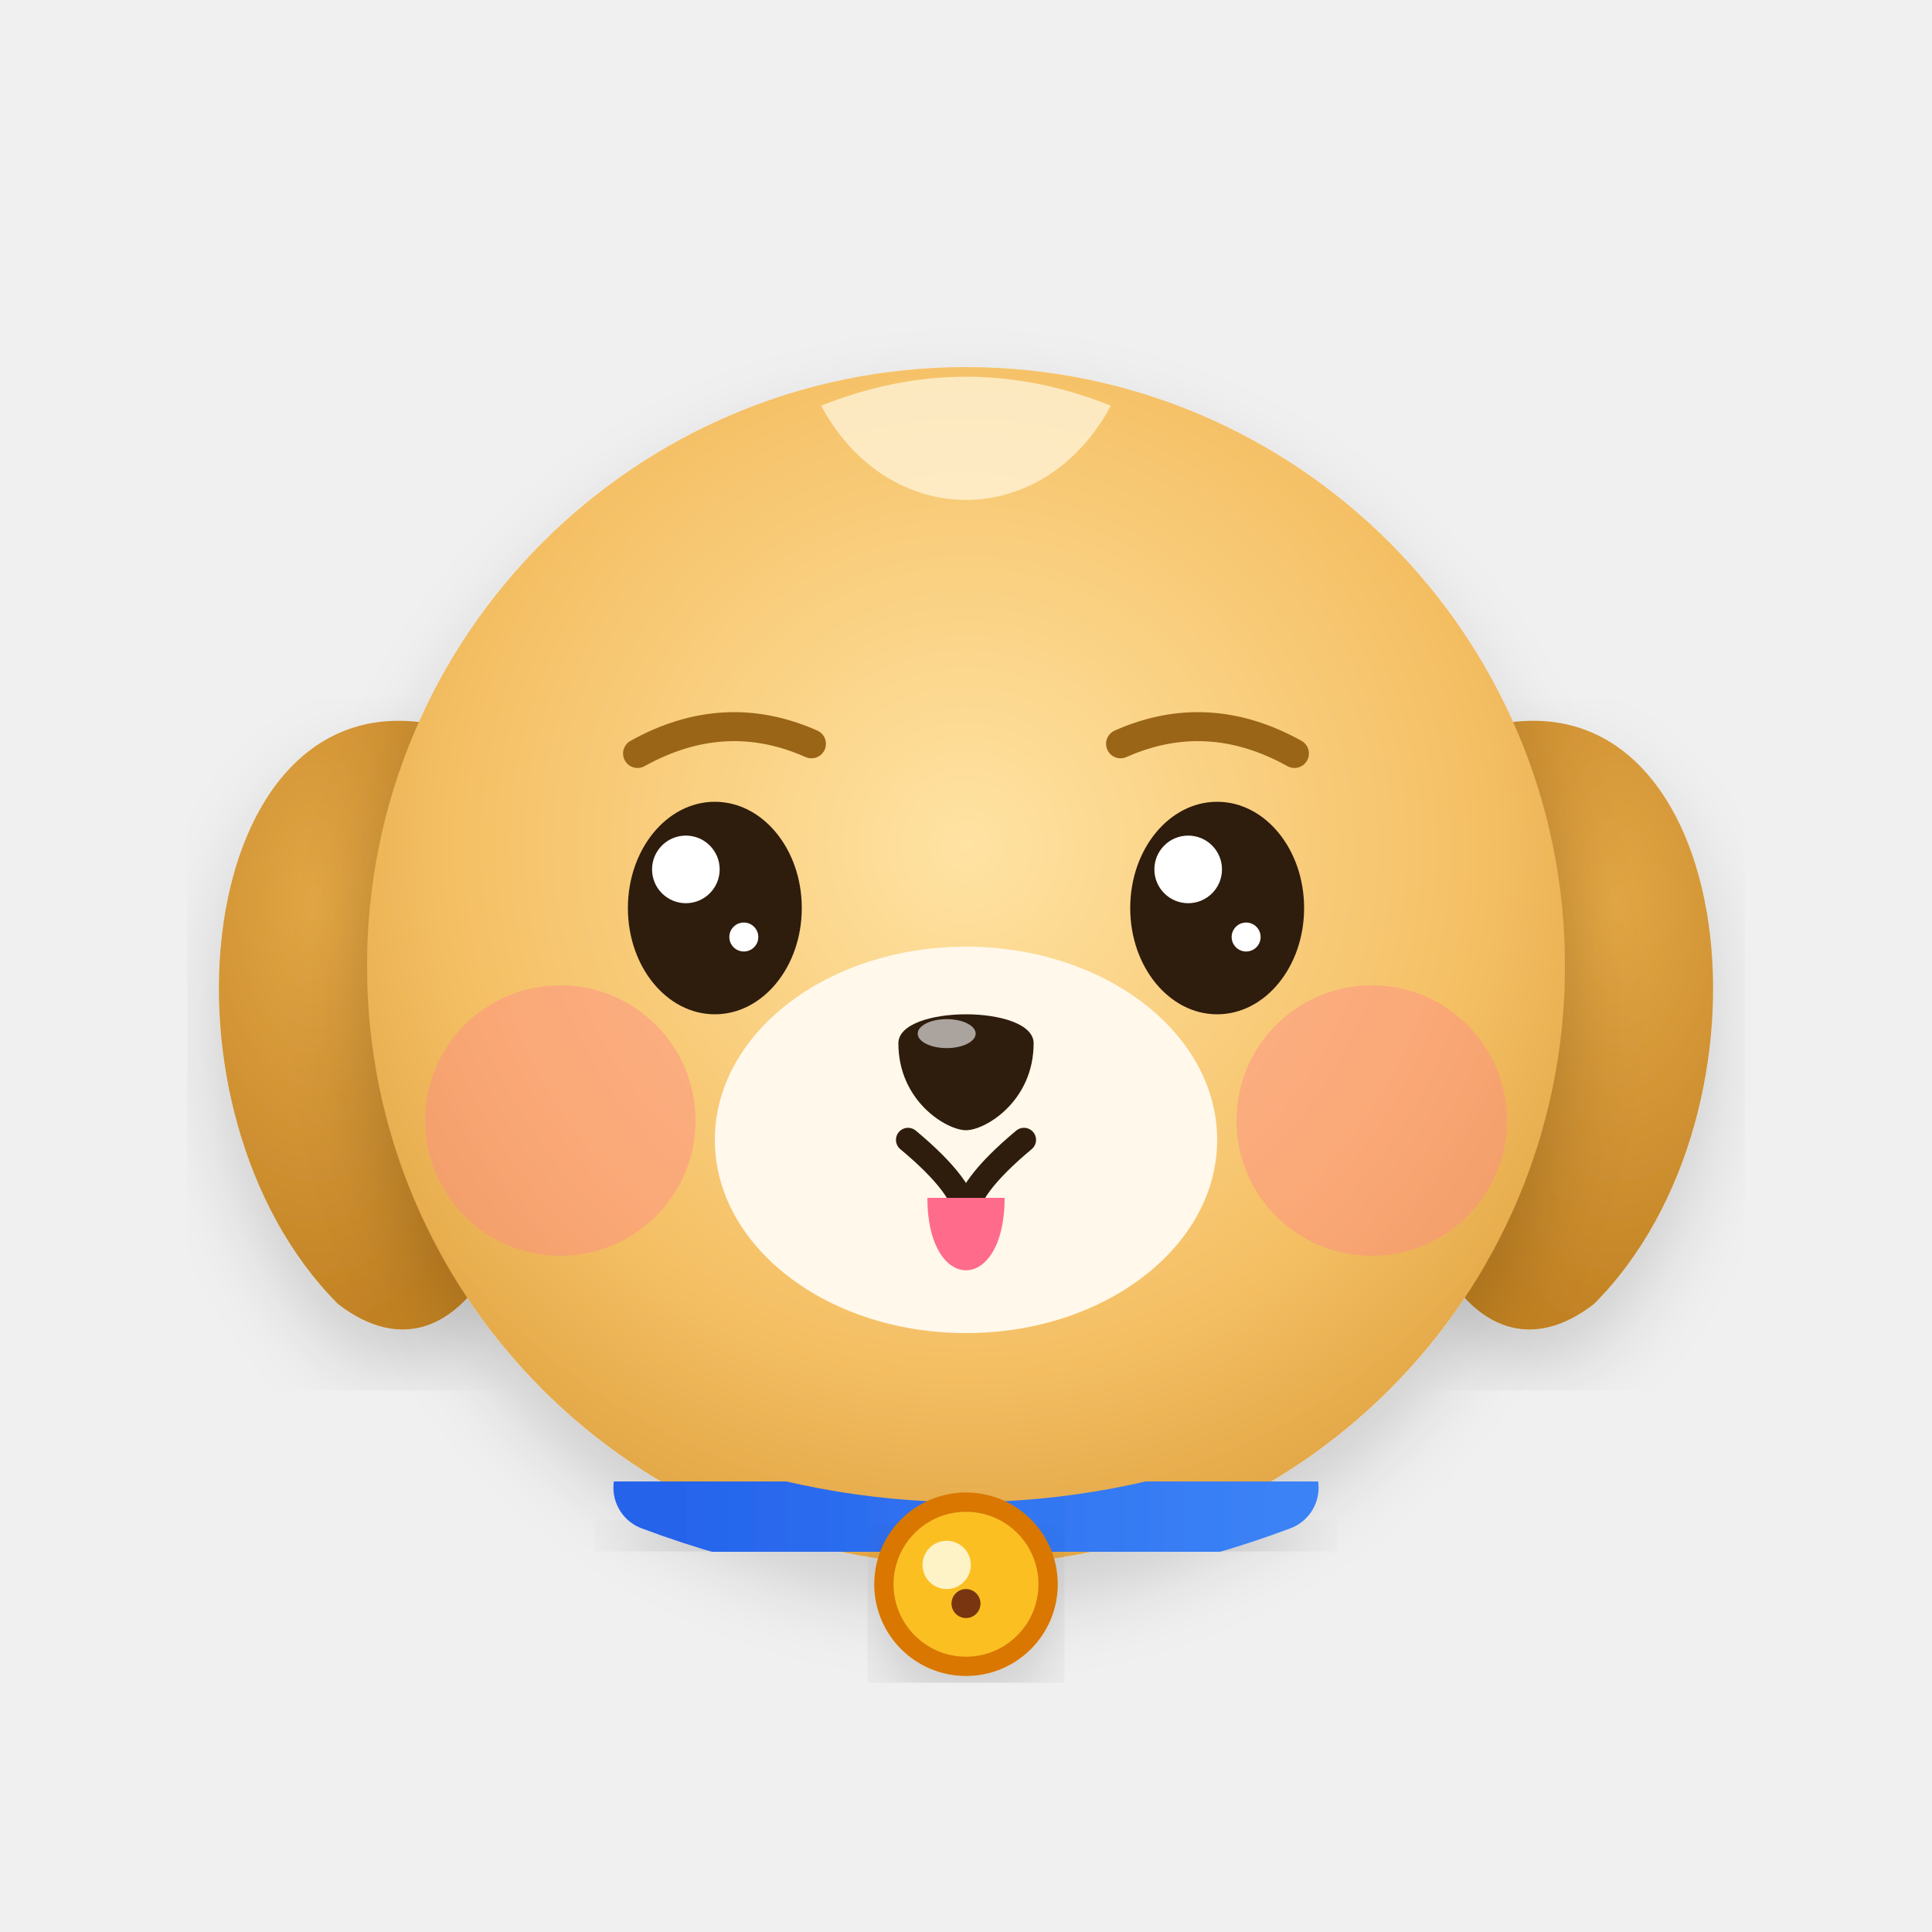
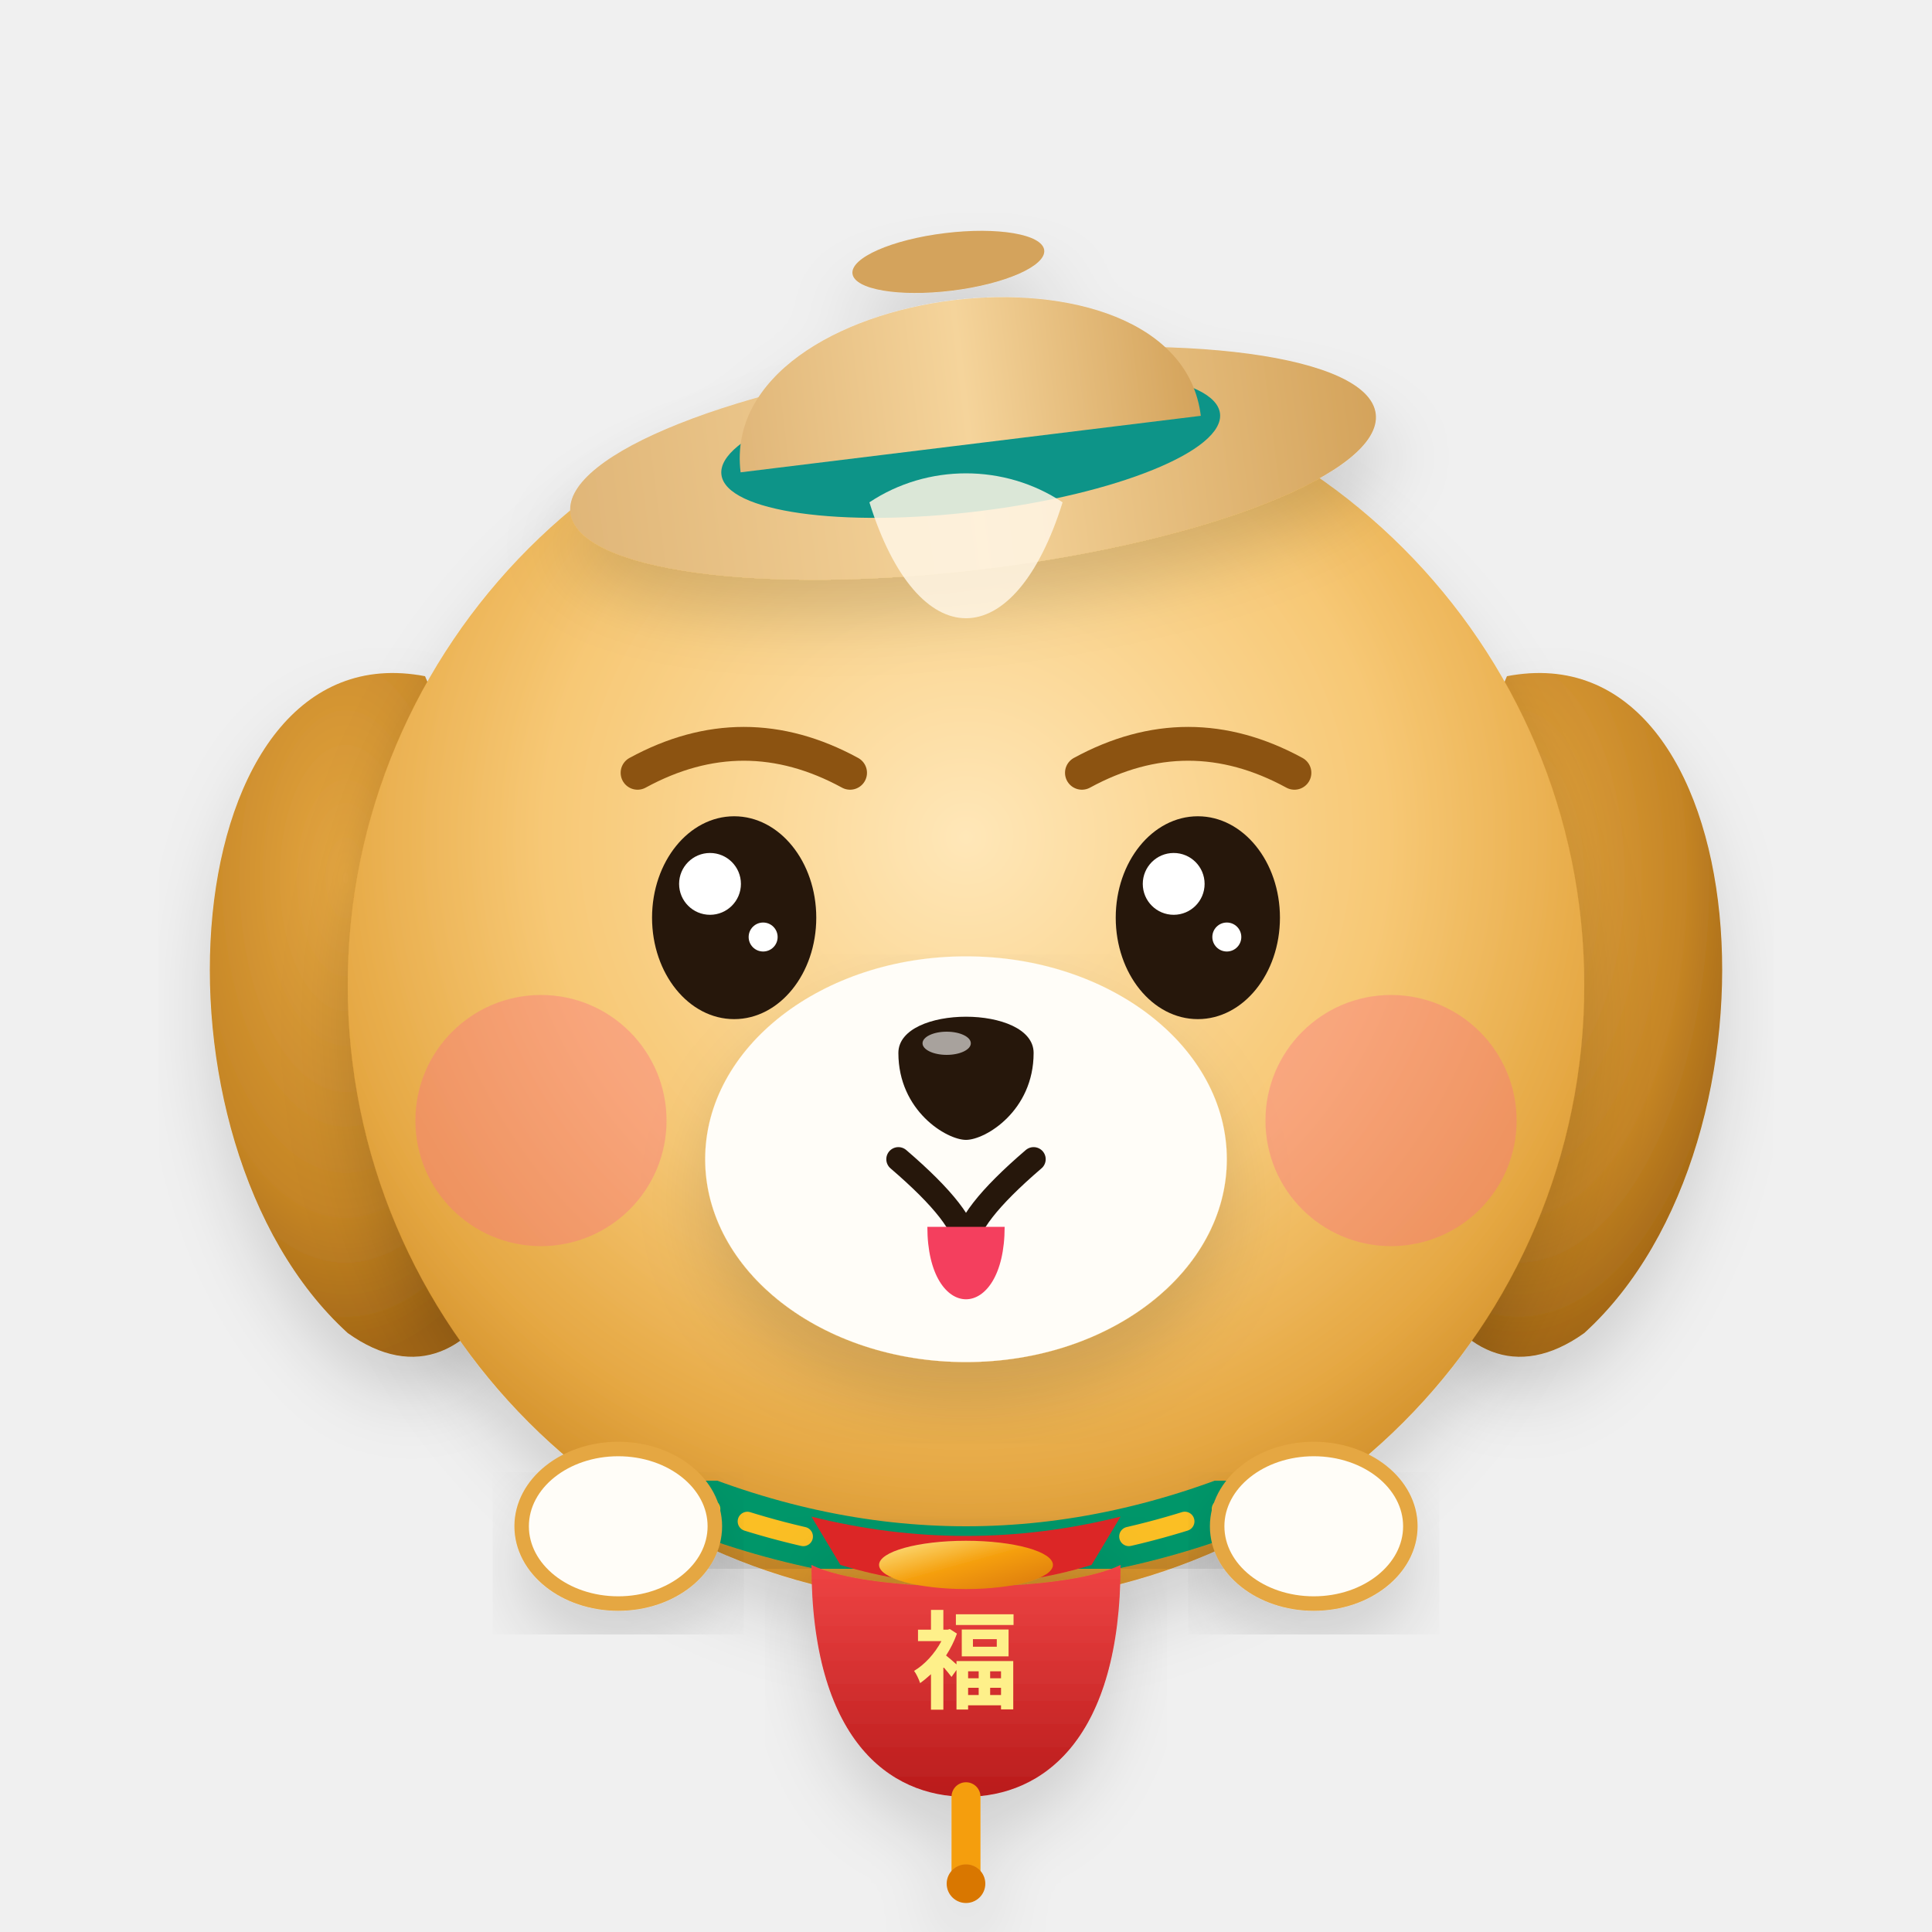
<svg xmlns="http://www.w3.org/2000/svg" viewBox="0 0 200 200" width="100%" height="100%">
  <defs>
-     <radialGradient id="pupBody" cx="50%" cy="40%" r="60%">
-       <stop offset="0%" stop-color="#FFE3A3" />
-       <stop offset="70%" stop-color="#F5C065" />
-       <stop offset="100%" stop-color="#E2A645" />
+     <radialGradient id="pupBody" cx="50%" cy="38%" r="62%">
+       <stop offset="0%" stop-color="#FFE7B8" />
+       <stop offset="55%" stop-color="#F7C875" />
+       <stop offset="85%" stop-color="#E5A742" />
+       <stop offset="100%" stop-color="#D08E28" />
    </radialGradient>
-     <radialGradient id="earGradL" cx="30%" cy="30%" r="70%">
-       <stop offset="0%" stop-color="#E2A645" />
-       <stop offset="100%" stop-color="#C28224" />
+     <radialGradient id="earGrad" cx="40%" cy="30%" r="70%">
+       <stop offset="0%" stop-color="#E5A742" />
+       <stop offset="70%" stop-color="#C58525" />
+       <stop offset="100%" stop-color="#A26615" />
    </radialGradient>
-     <radialGradient id="earGradR" cx="70%" cy="30%" r="70%">
-       <stop offset="0%" stop-color="#E2A645" />
-       <stop offset="100%" stop-color="#C28224" />
-     </radialGradient>
-     <linearGradient id="collarGrad" x1="0%" y1="0%" x2="100%" y2="0%">
-       <stop offset="0%" stop-color="#2563EB" />
-       <stop offset="100%" stop-color="#3B82F6" />
+     <linearGradient id="pouchGrad" x1="0%" y1="0%" x2="0%" y2="100%">
+       <stop offset="0%" stop-color="#EF4444" />
+       <stop offset="100%" stop-color="#B91C1C" />
    </linearGradient>
-     <filter id="shadow" x="-10%" y="-10%" width="120%" height="120%">
-       <feDropShadow dx="0" dy="4" stdDeviation="4" flood-opacity="0.15" />
+     <linearGradient id="goldGrad" x1="0%" y1="0%" x2="100%" y2="100%">
+       <stop offset="0%" stop-color="#FDE68A" />
+       <stop offset="50%" stop-color="#F59E0B" />
+       <stop offset="100%" stop-color="#D97706" />
+     </linearGradient>
+     <linearGradient id="strawGrad" x1="0%" y1="0%" x2="100%" y2="0%">
+       <stop offset="0%" stop-color="#E0B678" />
+       <stop offset="50%" stop-color="#F5D49B" />
+       <stop offset="100%" stop-color="#D4A35B" />
+     </linearGradient>
+     <filter id="softShadow" x="-15%" y="-10%" width="130%" height="130%">
+       <feDropShadow dx="0" dy="4" stdDeviation="3.5" flood-opacity="0.14" />
    </filter>
  </defs>
-   <path d="M 45,75 C 20,70 15,115 35,135 C 48,145 58,125 55,100 Z" fill="url(#earGradL)" filter="url(#shadow)" />
-   <path d="M 155,75 C 180,70 185,115 165,135 C 152,145 142,125 145,100 Z" fill="url(#earGradR)" filter="url(#shadow)" />
-   <circle cx="100" cy="100" r="62" fill="url(#pupBody)" filter="url(#shadow)" />
-   <path d="M 85,42 C 95,38 105,38 115,42 C 108,55 92,55 85,42 Z" fill="#FFF2D6" opacity="0.8" />
-   <circle cx="58" cy="116" r="14" fill="#FF8A8A" opacity="0.45" />
-   <circle cx="142" cy="116" r="14" fill="#FF8A8A" opacity="0.45" />
-   <ellipse cx="74" cy="94" rx="9" ry="11" fill="#2E1C0C" />
-   <circle cx="71" cy="90" r="3.5" fill="#FFFFFF" />
-   <circle cx="77" cy="97" r="1.5" fill="#FFFFFF" />
-   <ellipse cx="126" cy="94" rx="9" ry="11" fill="#2E1C0C" />
-   <circle cx="123" cy="90" r="3.5" fill="#FFFFFF" />
-   <circle cx="129" cy="97" r="1.5" fill="#FFFFFF" />
-   <path d="M 66,78 Q 75,73 84,77" fill="none" stroke="#9A6517" stroke-width="3" stroke-linecap="round" />
-   <path d="M 134,78 Q 125,73 116,77" fill="none" stroke="#9A6517" stroke-width="3" stroke-linecap="round" />
-   <ellipse cx="100" cy="118" rx="26" ry="20" fill="#FFF8EB" />
-   <path d="M 93,108 C 93,104 107,104 107,108 C 107,114 102,117 100,117 C 98,117 93,114 93,108 Z" fill="#2E1C0C" />
-   <ellipse cx="98" cy="107" rx="3" ry="1.5" fill="#FFFFFF" opacity="0.6" />
-   <path d="M 94,118 Q 100,123 100,126 Q 100,123 106,118" fill="none" stroke="#2E1C0C" stroke-width="2.5" stroke-linecap="round" />
-   <path d="M 96,124 C 96,134 104,134 104,124 Z" fill="#FF6B8B" />
-   <path d="M 68,154 Q 100,166 132,154" fill="none" stroke="url(#collarGrad)" stroke-width="9" stroke-linecap="round" filter="url(#shadow)" />
-   <circle cx="100" cy="164" r="8.5" fill="#FBBF24" stroke="#D97706" stroke-width="2" filter="url(#shadow)" />
-   <circle cx="98" cy="162" r="2.5" fill="#FEF3C7" />
-   <circle cx="100" cy="166" r="1.5" fill="#78350F" />
+   <path d="M 44,70 C 18,65 14,118 36,138 C 50,148 60,126 56,98 Z" fill="url(#earGrad)" filter="url(#softShadow)" />
+   <path d="M 156,70 C 182,65 186,118 164,138 C 150,148 140,126 144,98 Z" fill="url(#earGrad)" filter="url(#softShadow)" />
+   <circle cx="100" cy="102" r="64" fill="url(#pupBody)" filter="url(#softShadow)" />
+   <g transform="rotate(-7 100 42)" filter="url(#softShadow)">
+     <ellipse cx="100" cy="48" rx="42" ry="11" fill="url(#strawGrad)" />
+     <ellipse cx="100" cy="46" rx="26" ry="7" fill="#0D9488" />
+     <path d="M 76,46 C 76,26 124,26 124,46 Z" fill="url(#strawGrad)" />
+     <ellipse cx="100" cy="27" rx="10" ry="3" fill="#D4A35B" />
+   </g>
+   <path d="M 90,52 C 96,48 104,48 110,52 C 105,68 95,68 90,52 Z" fill="#FFF6E5" opacity="0.85" />
+   <path d="M 66,80 Q 77,74 88,80" fill="none" stroke="#8C5311" stroke-width="3.5" stroke-linecap="round" />
+   <path d="M 134,80 Q 123,74 112,80" fill="none" stroke="#8C5311" stroke-width="3.5" stroke-linecap="round" />
+   <ellipse cx="76" cy="95" rx="8.5" ry="10.5" fill="#26170B" />
+   <circle cx="73.5" cy="91.5" r="3.2" fill="#FFFFFF" />
+   <circle cx="79" cy="97" r="1.5" fill="#FFFFFF" />
+   <ellipse cx="124" cy="95" rx="8.5" ry="10.5" fill="#26170B" />
+   <circle cx="121.5" cy="91.5" r="3.2" fill="#FFFFFF" />
+   <circle cx="127" cy="97" r="1.5" fill="#FFFFFF" />
+   <ellipse cx="100" cy="120" rx="27" ry="21" fill="#FFFDF8" filter="url(#softShadow)" />
+   <path d="M 93,109 C 93,104 107,104 107,109 C 107,115 102,118 100,118 C 98,118 93,115 93,109 Z" fill="#26170B" />
+   <ellipse cx="98" cy="108" rx="2.5" ry="1.2" fill="#FFFFFF" opacity="0.6" />
+   <path d="M 93,120 Q 100,126 100,129 Q 100,126 107,120" fill="none" stroke="#26170B" stroke-width="2.5" stroke-linecap="round" />
+   <path d="M 96,127 C 96,137 104,137 104,127 Z" fill="#F43F5E" />
+   <circle cx="56" cy="116" r="13" fill="#FB7185" opacity="0.4" />
+   <circle cx="144" cy="116" r="13" fill="#FB7185" opacity="0.4" />
+   <path d="M 68,154 Q 100,168 132,154" fill="none" stroke="#059669" stroke-width="6" stroke-linecap="round" filter="url(#softShadow)" />
+   <path d="M 68,154 Q 100,168 132,154" fill="none" stroke="#FBBF24" stroke-width="2" stroke-linecap="round" stroke-dasharray="6 4" />
+   <g transform="translate(100, 168)" filter="url(#softShadow)">
+     <path d="M -16, -6 C -16, 12 -8, 18 0, 18 C 8, 18 16, 12 16, -6 C 10, -3 -10, -3 -16, -6 Z" fill="url(#pouchGrad)" />
+     <path d="M -13, -6 Q 0, -2 13, -6 L 16, -11 Q 0, -7 -16, -11 Z" fill="#DC2626" />
+     <ellipse cx="0" cy="-6" rx="9" ry="2.5" fill="url(#goldGrad)" />
+     <text x="0" y="8" font-family="'Noto Sans KR', sans-serif" font-size="11" font-weight="900" fill="#FEF08A" text-anchor="middle">福</text>
+     <path d="M 0, 18 L 0, 26" stroke="#F59E0B" stroke-width="3" stroke-linecap="round" />
+     <circle cx="0" cy="27" r="2" fill="#D97706" />
+   </g>
+   <ellipse cx="64" cy="158" rx="10" ry="8" fill="#FFFDF8" stroke="#E5A742" stroke-width="1.5" filter="url(#softShadow)" />
+   <ellipse cx="136" cy="158" rx="10" ry="8" fill="#FFFDF8" stroke="#E5A742" stroke-width="1.5" filter="url(#softShadow)" />
</svg>
